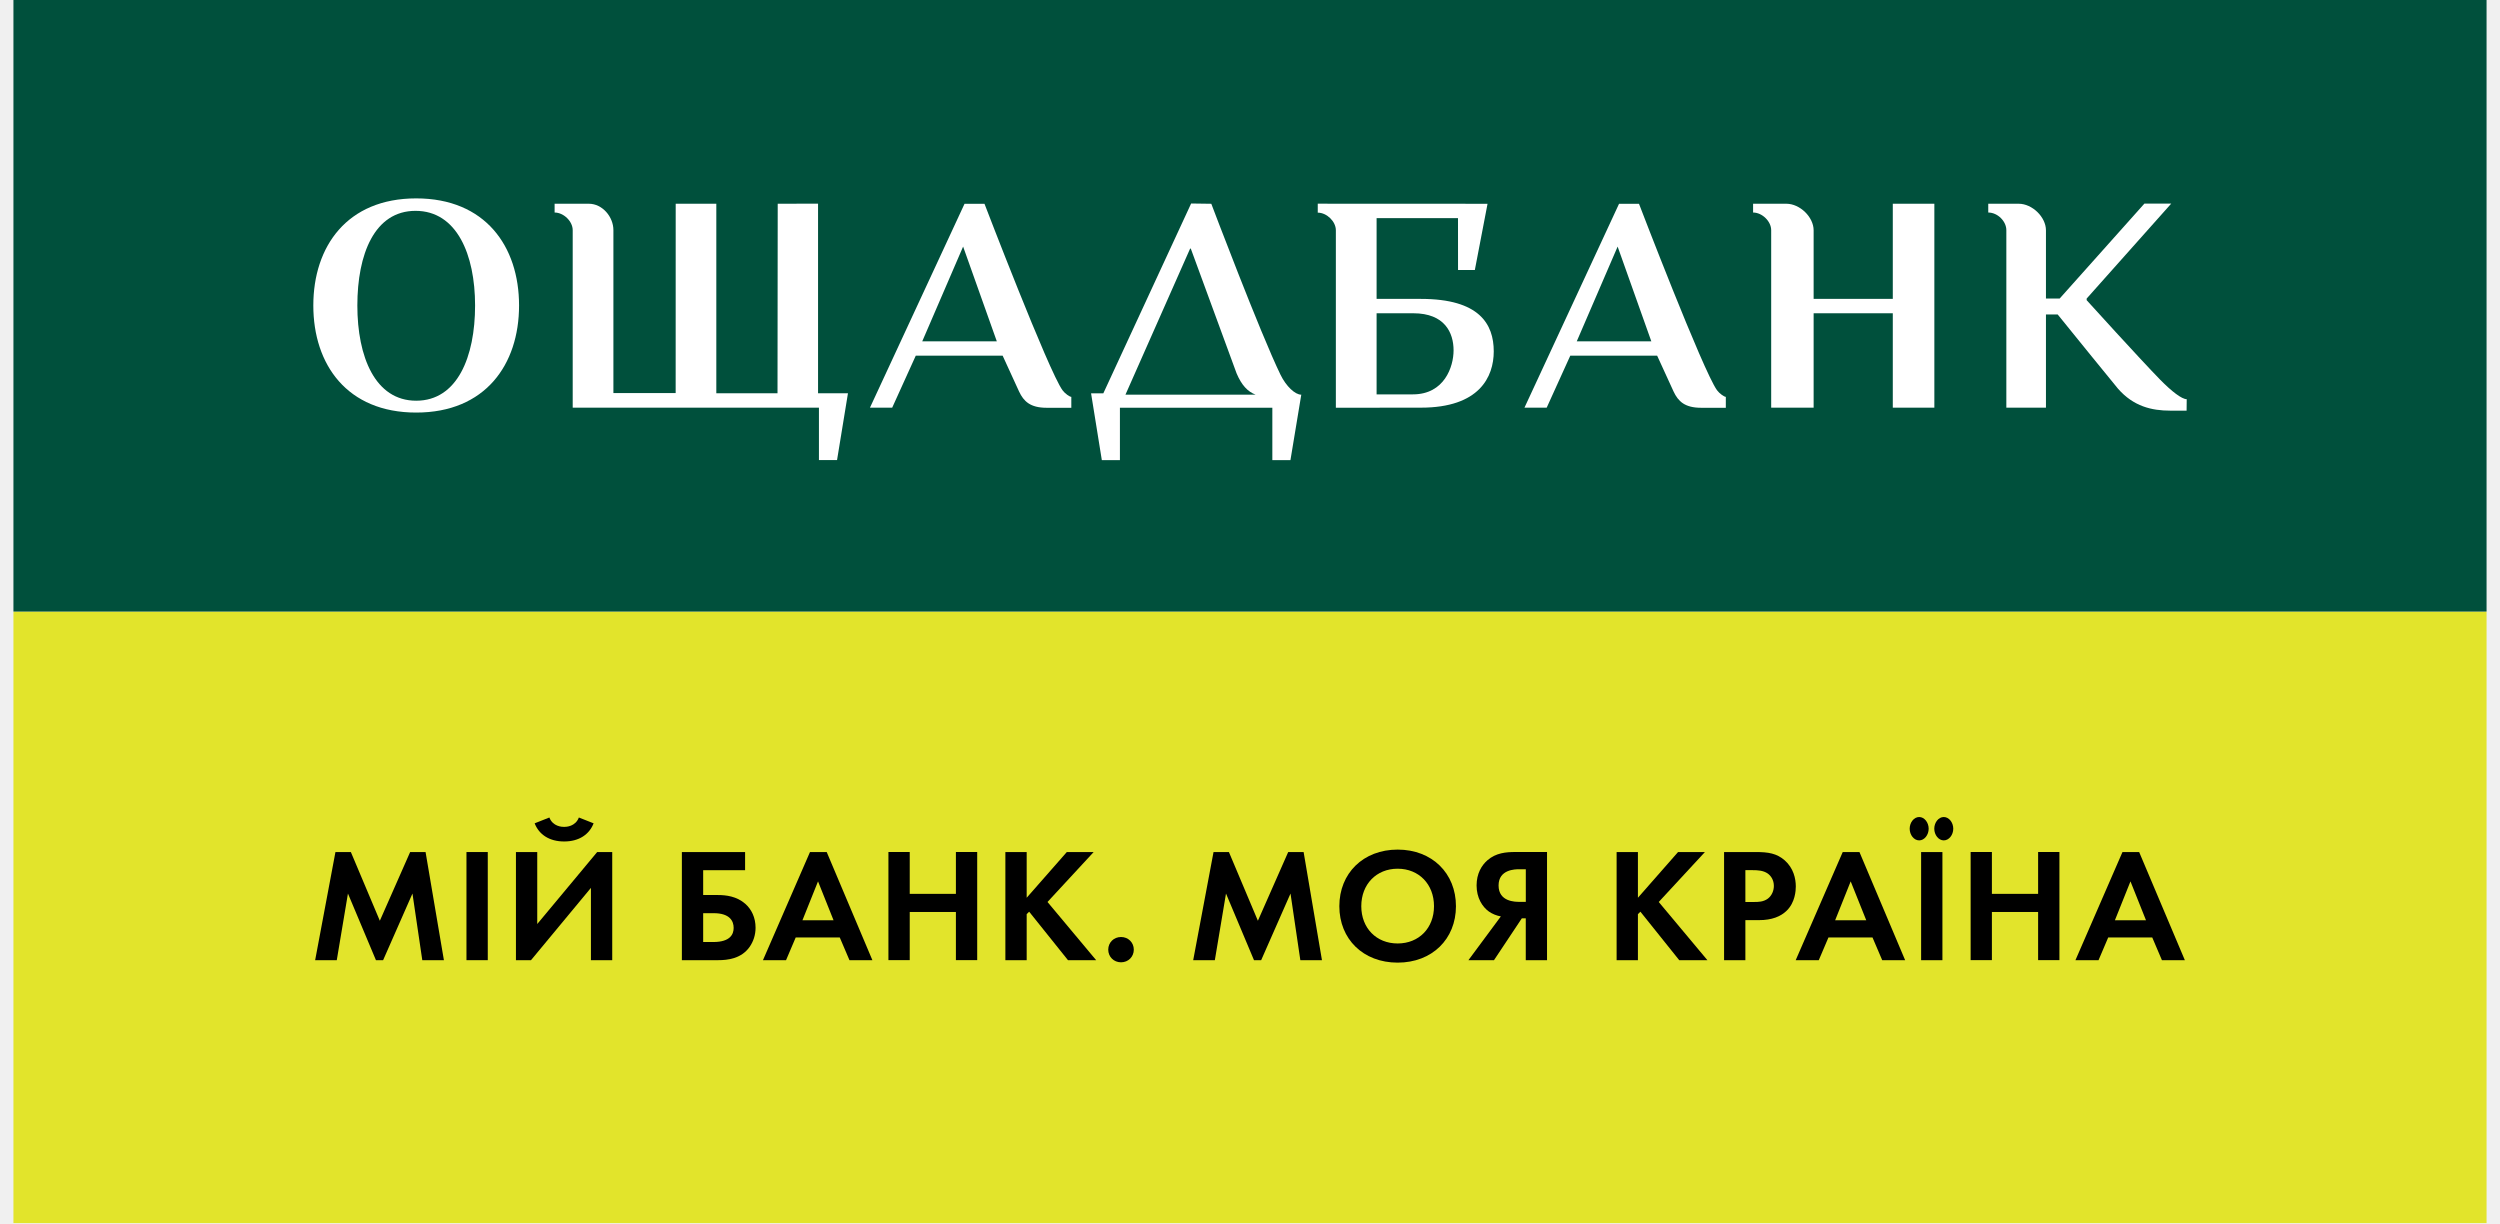
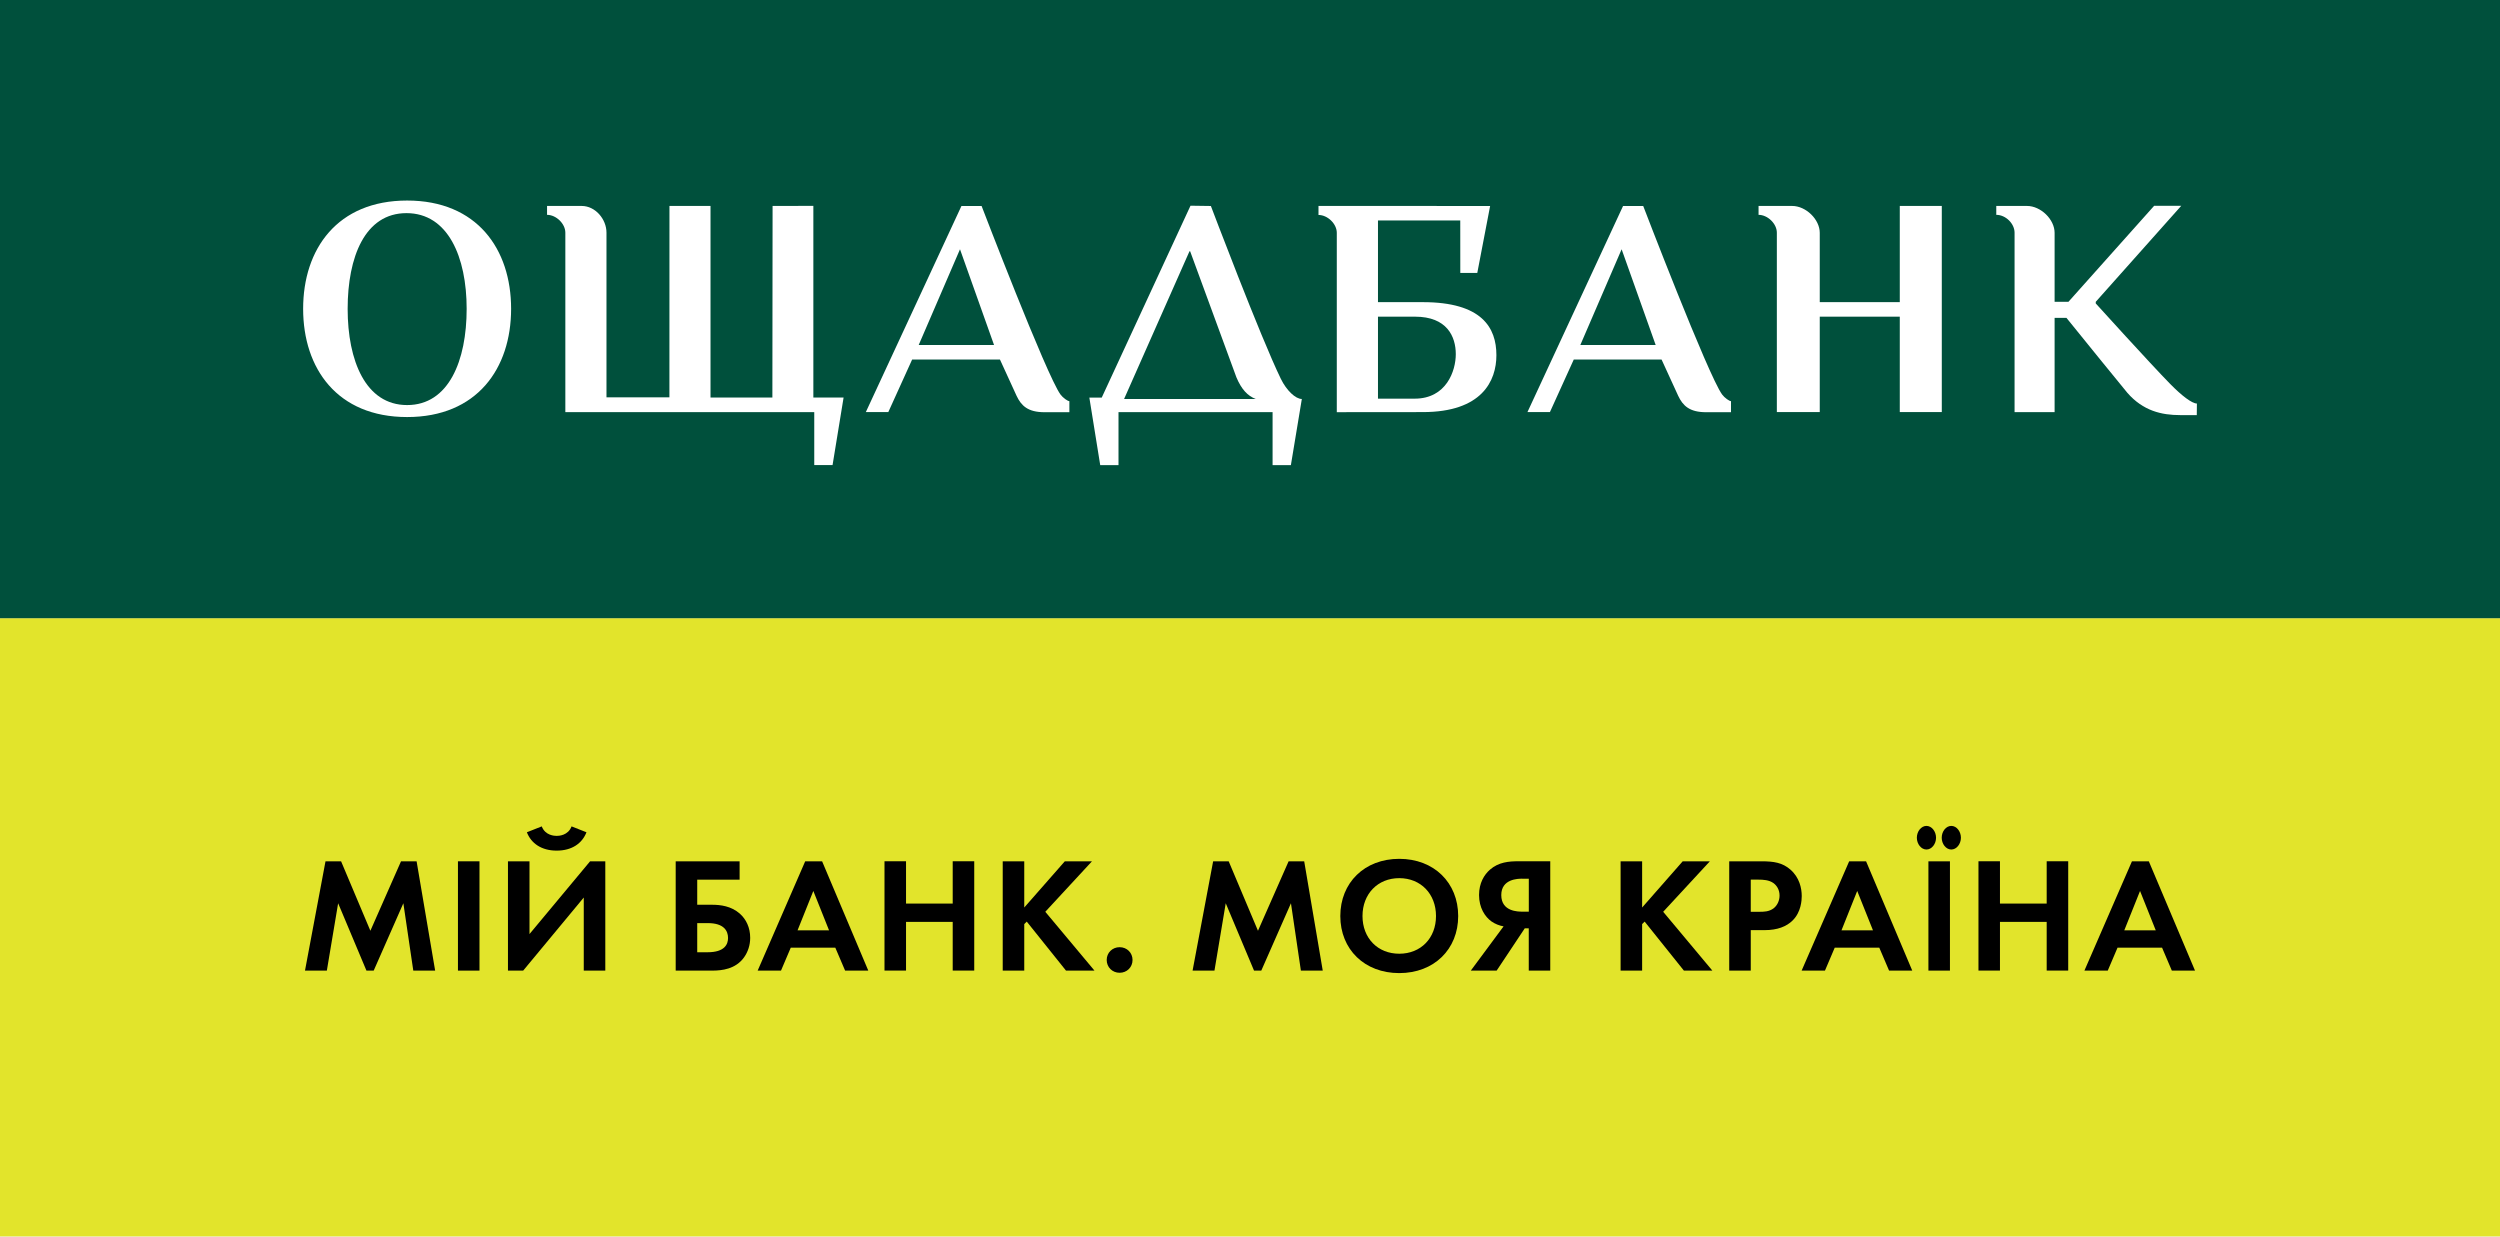
- <svg xmlns="http://www.w3.org/2000/svg" width="186" height="91" viewBox="0 0 184 91" fill="none">
+ <svg xmlns="http://www.w3.org/2000/svg" viewBox="0 0 184 91" fill="none">
  <path d="M184 45.5H0V91H184V45.5Z" fill="#E2E42B" />
  <path d="M184 0H0V45.5H184V0Z" fill="#00503C" />
  <path d="M23.957 63.392H25.104L27.26 68.505L29.515 63.392H30.662L32.027 71.437H30.418L29.687 66.479L27.504 71.437H26.97L24.887 66.479L24.056 71.437H22.447L23.957 63.392Z" fill="black" />
  <path d="M35.29 63.392V71.437H33.705V63.392H35.29Z" fill="black" />
  <path d="M38.971 63.392V68.747L43.43 63.392H44.55V71.437H42.965V66.058L38.506 71.437H37.386V63.392H38.971ZM39.873 60.822C40.13 61.497 40.812 61.521 40.972 61.521C41.129 61.521 41.812 61.497 42.068 60.822L43.164 61.255C42.847 62.074 42.093 62.606 40.972 62.606C39.852 62.606 39.095 62.074 38.778 61.255L39.873 60.822Z" fill="black" />
  <path d="M49.731 63.392H54.435V64.743H51.316V66.59H52.412C53.022 66.59 53.813 66.685 54.447 67.241C54.912 67.651 55.214 68.266 55.214 69.025C55.214 69.569 55.045 70.062 54.764 70.46C54.142 71.33 53.131 71.437 52.425 71.437H49.731V63.392ZM51.316 70.086H52.074C53.342 70.086 53.584 69.495 53.584 69.037C53.584 68.529 53.303 67.941 52.095 67.941H51.316V70.086Z" fill="black" />
  <path d="M61.479 69.749H58.2L57.482 71.437H55.764L59.263 63.392H60.507L63.906 71.437H62.2L61.479 69.749ZM61.017 68.47L59.861 65.574L58.701 68.47H61.017Z" fill="black" />
  <path d="M66.684 66.503H70.119V63.389H71.704V71.434H70.119V67.851H66.684V71.434H65.099V63.389H66.684V66.503Z" fill="black" />
  <path d="M75.385 66.793L78.371 63.392H80.369L76.934 67.107L80.554 71.437H78.458L75.569 67.83L75.385 68.012V71.437H73.8V63.392H75.385V66.793Z" fill="black" />
  <path d="M82.404 69.713C82.942 69.713 83.355 70.122 83.355 70.654C83.355 71.186 82.942 71.596 82.404 71.596C81.867 71.596 81.453 71.186 81.453 70.654C81.453 70.122 81.867 69.713 82.404 69.713Z" fill="black" />
  <path d="M89.287 63.392H90.431L92.587 68.505L94.842 63.392H95.989L97.354 71.437H95.745L95.014 66.479L92.831 71.437H92.297L90.214 66.479L89.384 71.437H87.774L89.287 63.392Z" fill="black" />
  <path d="M107.323 67.421C107.323 69.868 105.545 71.62 102.985 71.62C100.425 71.62 98.647 69.871 98.647 67.421C98.647 64.97 100.425 63.21 102.985 63.21C105.545 63.21 107.323 64.97 107.323 67.421ZM105.69 67.421C105.69 65.792 104.57 64.632 102.985 64.632C101.4 64.632 100.28 65.792 100.28 67.421C100.28 69.049 101.4 70.194 102.985 70.194C104.57 70.194 105.69 69.049 105.69 67.421Z" fill="black" />
  <path d="M114.102 71.437H112.517V68.323H112.224L110.153 71.437H108.251L110.663 68.18C110.358 68.132 110.029 67.997 109.773 67.818C109.287 67.469 108.858 66.805 108.858 65.876C108.858 64.994 109.235 64.378 109.664 64.005C110.298 63.449 111.065 63.389 111.747 63.389H114.099V71.437H114.102ZM112.028 64.671C111.735 64.671 110.494 64.683 110.494 65.879C110.494 67.098 111.738 67.098 112.055 67.098H112.52V64.674H112.028V64.671Z" fill="black" />
  <path d="M120.861 66.793L123.847 63.392H125.846L122.41 67.107L126.03 71.437H123.935L121.046 67.83L120.861 68.012V71.437H119.276V63.392H120.861V66.793Z" fill="black" />
  <path d="M129.638 63.392C130.552 63.392 131.186 63.488 131.781 64.008C132.439 64.588 132.608 65.371 132.608 65.95C132.608 66.264 132.56 67.134 131.938 67.746C131.488 68.192 130.818 68.458 129.879 68.458H128.856V71.437H127.271V63.392H129.638ZM128.856 67.107H129.502C129.807 67.107 130.196 67.107 130.537 66.853C130.83 66.623 130.975 66.261 130.975 65.911C130.975 65.466 130.755 65.164 130.525 64.994C130.196 64.764 129.782 64.74 129.402 64.74H128.856V67.107Z" fill="black" />
  <path d="M138.315 69.749H135.036L134.317 71.437H132.6L136.099 63.392H137.343L140.742 71.437H139.036L138.315 69.749ZM137.85 68.47L136.691 65.574L135.534 68.47H137.85Z" fill="black" />
  <path d="M141.787 60.786C142.176 60.786 142.493 61.196 142.493 61.656C142.493 62.116 142.176 62.525 141.787 62.525C141.397 62.525 141.08 62.116 141.08 61.656C141.08 61.196 141.397 60.786 141.787 60.786ZM143.516 63.392V71.437H141.931V63.392H143.516ZM143.616 60.786C144.006 60.786 144.323 61.196 144.323 61.656C144.323 62.116 144.006 62.525 143.616 62.525C143.227 62.525 142.91 62.116 142.91 61.656C142.91 61.196 143.224 60.786 143.616 60.786Z" fill="black" />
  <path d="M147.197 66.503H150.636V63.389H152.221V71.434H150.636V67.851H147.197V71.434H145.615V63.389H147.197V66.503Z" fill="black" />
  <path d="M159.128 69.749H155.85L155.131 71.437H153.413L156.912 63.392H158.153L161.553 71.437H159.847L159.128 69.749ZM158.663 68.47L157.507 65.574L156.348 68.47H158.663Z" fill="black" />
  <path d="M29.965 14.76C24.826 14.76 22.311 18.328 22.311 22.728C22.311 27.127 24.826 30.695 29.965 30.695C35.103 30.695 37.618 27.127 37.618 22.728C37.618 18.328 35.103 14.76 29.965 14.76ZM29.965 29.813C26.904 29.813 25.587 26.541 25.587 22.731C25.587 18.92 26.855 15.687 29.917 15.687C32.978 15.687 34.346 18.92 34.346 22.731C34.346 26.541 33.029 29.813 29.965 29.813Z" fill="white" />
  <path d="M59.863 29.261V15.152L56.862 15.158L56.847 29.261H52.294V15.158H49.272L49.269 29.246H44.637V17.121C44.637 16.132 43.819 15.158 42.811 15.158H40.263V15.812C40.936 15.812 41.609 16.467 41.609 17.124V30.331H59.929V34.23H61.276L62.088 29.261H59.863Z" fill="white" />
  <path d="M78.05 29.033C77.018 27.617 72.248 15.167 72.248 15.167L72.251 15.161H70.762L63.725 30.33H65.379L67.133 26.463H73.597L74.82 29.132C75.164 29.861 75.65 30.339 76.879 30.339H78.706V29.526C78.582 29.526 78.231 29.281 78.05 29.033ZM67.616 25.393L70.656 18.346L73.162 25.393H67.616Z" fill="white" />
  <path d="M126.746 29.033C125.713 27.617 120.943 15.167 120.943 15.167L120.946 15.161H119.457L112.42 30.33H114.074L115.829 26.463H122.292L123.515 29.132C123.859 29.861 124.345 30.339 125.574 30.339H127.401V29.526C127.28 29.526 126.927 29.281 126.746 29.033ZM116.312 25.393L119.352 18.346L121.858 25.393H116.312Z" fill="white" />
  <path d="M95.815 29.365C95.35 29.365 94.689 28.737 94.275 27.892C92.769 24.805 89.121 15.161 89.121 15.161H89.118L87.621 15.14L81.088 29.263H80.176L80.976 34.233H82.322V30.333H93.662V34.233H95.009L95.815 29.365ZM87.545 18.496L87.594 18.493L91.002 27.778C91.374 28.657 91.826 29.138 92.421 29.365H82.733L87.545 18.496Z" fill="white" />
  <path d="M104.719 22.238H101.419V16.228H107.475L107.478 20.089H108.728L109.673 15.161L97.041 15.155V15.821C97.714 15.821 98.388 16.476 98.388 17.133V30.336L104.719 30.33C109.072 30.33 110.135 28.035 110.135 26.143C110.135 24.117 109.072 22.238 104.719 22.238ZM104.121 29.341H101.419V23.307H104.148C106.488 23.307 107.146 24.754 107.146 26.069C107.146 27.288 106.458 29.341 104.121 29.341Z" fill="white" />
  <path d="M139.824 15.158V22.238H133.934V17.136C133.934 16.147 132.914 15.158 131.905 15.158H129.43V15.812C130.103 15.812 130.776 16.467 130.776 17.124V30.33H133.934V23.307H139.824V30.33H142.916V15.158H139.824Z" fill="white" />
  <path d="M159.727 28.26C158.272 26.777 154.247 22.333 154.247 22.333V22.214L160.539 15.149L158.546 15.146L152.239 22.211H151.219V17.136C151.219 16.147 150.199 15.158 149.19 15.158H146.926V15.812C147.629 15.812 148.272 16.467 148.272 17.124C148.272 20.427 148.272 30.331 148.272 30.331H151.219V23.397H152.092C152.801 24.294 156.578 28.917 156.578 28.917C157.734 30.238 159.09 30.552 160.464 30.552H161.683L161.692 29.7C161.33 29.7 160.581 29.129 159.727 28.26Z" fill="white" />
</svg>
